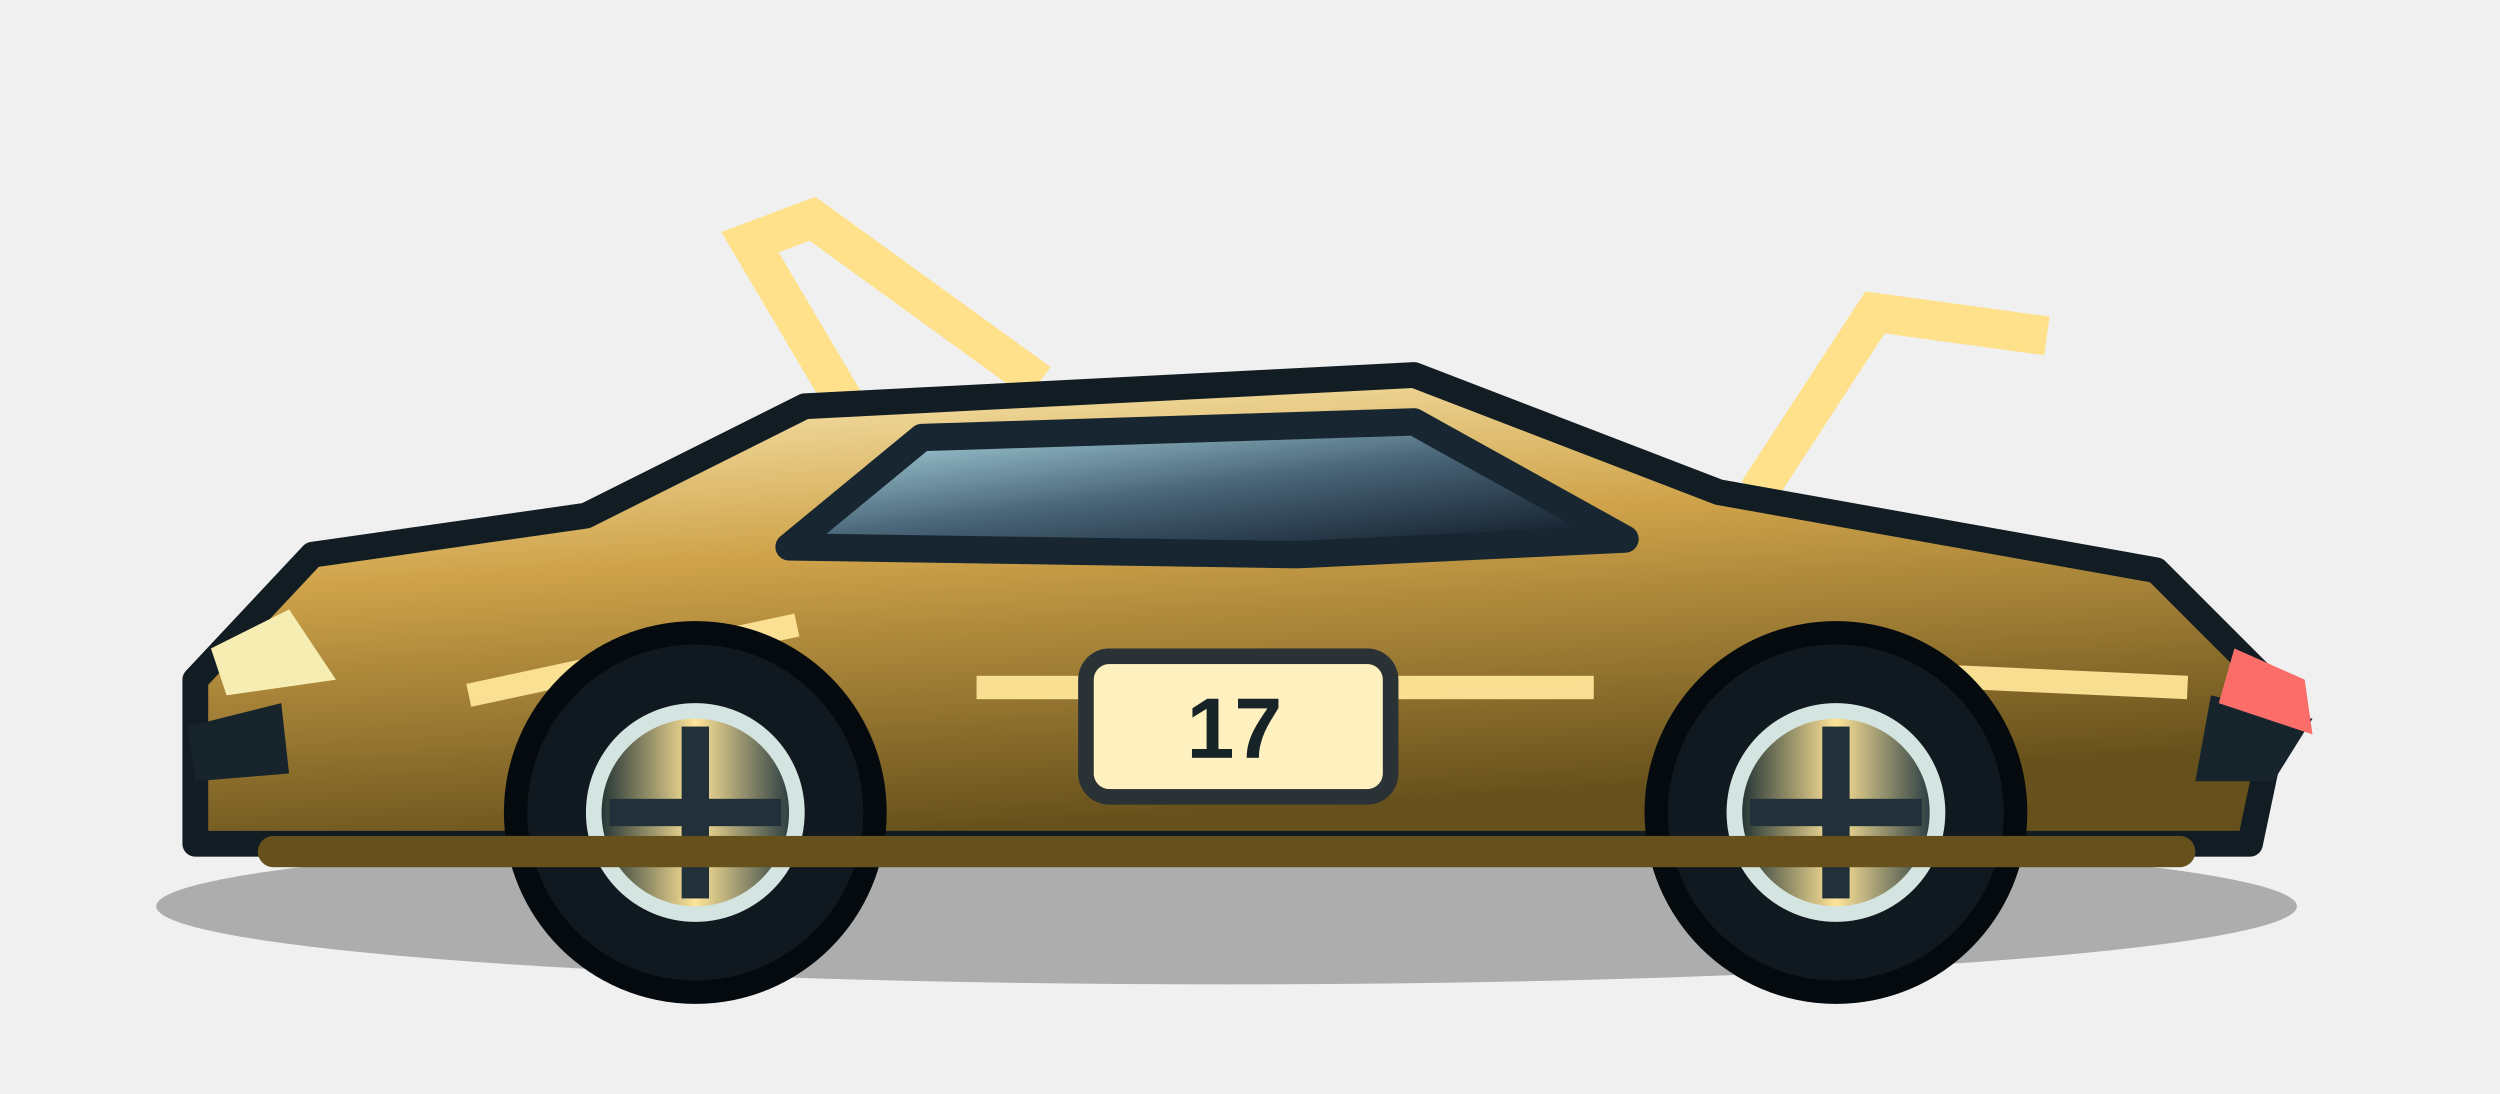
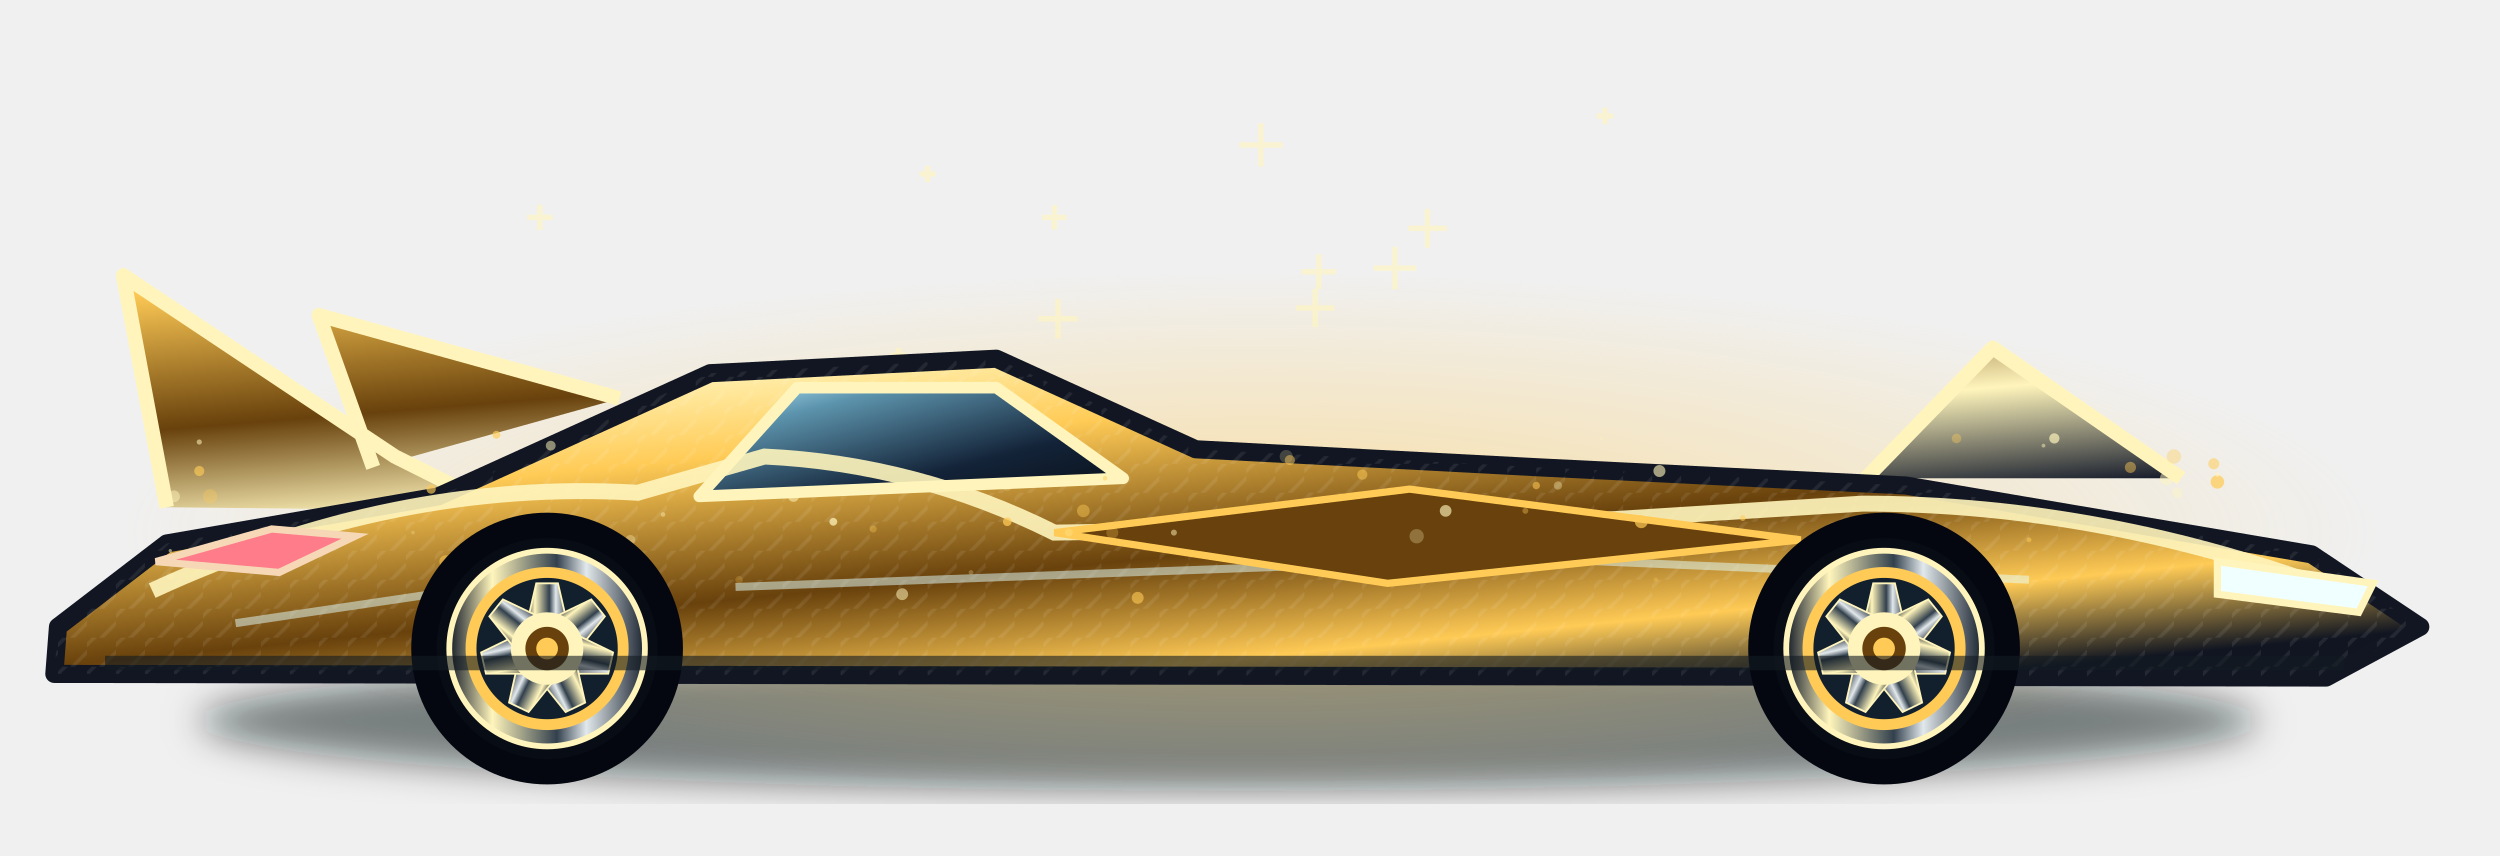
- <svg xmlns="http://www.w3.org/2000/svg" viewBox="0 0 320 140" role="img" aria-label="Алтан хүрд">
+ <svg xmlns="http://www.w3.org/2000/svg" viewBox="0 0 690 236" role="img" aria-label="Алтан хүрд">
  <defs>
-     <linearGradient id="paint" x1="0" y1="0" x2=".28" y2="1">
-       <stop stop-color="#fff1bf" />
-       <stop offset=".43" stop-color="#cfa34a" />
-       <stop offset="1" stop-color="#66501b" />
+     <linearGradient id="body" x1=".15" y1=".1" x2=".8" y2="1">
+       <stop stop-color="#fff5bc" />
+       <stop offset=".22" stop-color="#ffcb56" />
+       <stop offset=".55" stop-color="#68410c" />
+       <stop offset=".8" stop-color="#ffcb56" />
+       <stop offset="1" stop-color="#101521" />
    </linearGradient>
-     <linearGradient id="glass" x1="0" y1="0" x2=".85" y2="1">
-       <stop stop-color="#b9e8ef" />
-       <stop offset=".53" stop-color="#496578" />
-       <stop offset="1" stop-color="#101a27" />
+     <linearGradient id="chrome" x1=".1" y1="0" x2=".8" y2="1">
+       <stop stop-color="#ffcb56" />
+       <stop offset=".4" stop-color="#68410c" />
+       <stop offset=".7" stop-color="#fff5bc" />
+       <stop offset="1" stop-color="#151b2b" />
    </linearGradient>
-     <linearGradient id="rims" x1="0" x2="1">
-       <stop stop-color="#14282e" />
-       <stop offset=".5" stop-color="#ffe598" />
-       <stop offset="1" stop-color="#1d333d" />
+     <linearGradient id="glass" x1="0" y1="0" x2="1" y2="1">
+       <stop stop-color="#b3eaff" />
+       <stop offset=".23" stop-color="#5c93ac" />
+       <stop offset=".67" stop-color="#132338" />
+       <stop offset="1" stop-color="#090f18" />
    </linearGradient>
+     <linearGradient id="metal">
+       <stop stop-color="#131a27" />
+       <stop offset=".22" stop-color="#fff5bc" />
+       <stop offset=".55" stop-color="#32404d" />
+       <stop offset=".7" stop-color="#e2e9ec" />
+       <stop offset="1" stop-color="#1b2531" />
+     </linearGradient>
+     <radialGradient id="glow">
+       <stop stop-color="#ffcb56" stop-opacity="0.5" />
+       <stop offset="1" stop-color="#ffcb56" stop-opacity="0" />
+     </radialGradient>
+     <filter id="blur">
+       <feGaussianBlur stdDeviation="5" />
+     </filter>
+     <pattern id="carbon" patternUnits="userSpaceOnUse" width="8" height="8">
+       <path d="M-2 4L4 -2 M2 10L10 2" stroke="#fff" stroke-opacity=".08" />
+     </pattern>
  </defs>
-   <ellipse cx="157" cy="116" rx="137" ry="10" fill="#000" opacity=".28" />
-   <path d="M109 53 L96 31 L104 28 L133 49 M225 63 L240 40 L262 43" fill="none" stroke="#ffe18b" stroke-width="5" />
-   <path d="M147 76 L158 67 L170 77 L160 87 Z" fill="#fff2c9" />
-   <path d="M25 87 L40 71 L75 66 L103 52 L181 48 L220 63 L276 73 L292 89 L288 108 L25 108 Z" fill="url(#paint)" stroke="#121c23" stroke-width="3.3" stroke-linejoin="round" />
-   <path d="M101 70 L118 56 L181 54 L208 69 L166 71 Z" fill="url(#glass)" stroke="#172630" stroke-width="3.5" stroke-linejoin="round" />
-   <path d="M60 89 L102 80 M125 88 L204 88 M236 86 L280 88" stroke="#ffe598" stroke-width="3" fill="none" opacity=".94" />
-   <path d="M24 93 L36 90 L37 99 L25 100 M283 89 L296 92 L291 100 L281 100" fill="#17242c" />
-   <path d="M27 83 L37 78 L43 87 L29 89" fill="#f6edb2" />
-   <path d="M286 83 L295 87 L296 94 L284 90" fill="#fa6d69" />
-   <circle cx="89" cy="104" r="23" fill="#111920" stroke="#050a0e" stroke-width="3" />
-   <circle cx="235" cy="104" r="23" fill="#111920" stroke="#050a0e" stroke-width="3" />
-   <circle cx="89" cy="104" r="13" fill="url(#rims)" stroke="#d4e4e0" stroke-width="2" />
-   <circle cx="235" cy="104" r="13" fill="url(#rims)" stroke="#d4e4e0" stroke-width="2" />
-   <path d="M89 93 V115 M78 104 H100 M235 93 V115 M224 104 H246" stroke="#223039" stroke-width="3.5" />
-   <rect x="139" y="84" width="39" height="18" rx="3" fill="#fff1bf" stroke="#2a3236" stroke-width="2" />
-   <text x="158" y="97" text-anchor="middle" font-family="Arial,sans-serif" font-weight="900" font-size="11" fill="#162428">17</text>
-   <path d="M35 109 H279" stroke="#66501b" stroke-width="4" stroke-linecap="round" />
+   <ellipse cx="339" cy="199" rx="284" ry="19" fill="#02070a" opacity=".5" filter="url(#blur)" />
+   <ellipse cx="345" cy="147" rx="310" ry="72" fill="url(#glow)" />
+   <path d="M357.722 85h10.556 M363 79.722v10.556" stroke="#fff5bc" stroke-width="1.5" opacity=".6" />
+   <path d="M253.763 48h4.473 M256 45.763v4.473" stroke="#fff5bc" stroke-width="1.5" opacity=".6" />
+   <path d="M428.519 163h6.963 M432 159.519v6.963" stroke="#fff5bc" stroke-width="1.5" opacity=".6" />
+   <path d="M536.632 173h10.736 M542 167.632v10.736" stroke="#fff5bc" stroke-width="1.5" opacity=".6" />
+   <path d="M223.662 130h4.676 M226 127.662v4.676" stroke="#fff5bc" stroke-width="1.5" opacity=".6" />
+   <path d="M145.501 60h6.997 M149 56.501v6.997" stroke="#fff5bc" stroke-width="1.5" opacity=".6" />
+   <path d="M287.6 60h6.8 M291 56.6v6.8" stroke="#fff5bc" stroke-width="1.5" opacity=".6" />
+   <path d="M286.571 88h10.858 M292 82.571v10.858" stroke="#fff5bc" stroke-width="1.5" opacity=".6" />
+   <path d="M379.126 74h11.749 M385 68.126v11.749" stroke="#fff5bc" stroke-width="1.5" opacity=".6" />
+   <path d="M359.173 75h9.653 M364 70.173v9.653" stroke="#fff5bc" stroke-width="1.5" opacity=".6" />
+   <path d="M388.665 63h10.67 M394 57.665v10.67" stroke="#fff5bc" stroke-width="1.5" opacity=".6" />
+   <path d="M440.71 32h4.579 M443 29.71v4.579" stroke="#fff5bc" stroke-width="1.5" opacity=".6" />
+   <path d="M342.024 40h11.952 M348 34.024v11.952" stroke="#fff5bc" stroke-width="1.5" opacity=".6" />
+   <path d="M245.999 98h4.003 M248 95.999v4.003" stroke="#fff5bc" stroke-width="1.5" opacity=".6" />
+   <path d="M145.493 163h9.015 M150 158.493v9.015" stroke="#fff5bc" stroke-width="1.5" opacity=".6" />
+   <path d="M61.704 98h4.593 M64 95.704v4.593" stroke="#fff5bc" stroke-width="1.5" opacity=".6" />
+   <path d="M46 140 L34 76 L109 126 L139 141 M103 129 L88 87 L171 110 M515 132 L550 96 L602 132" fill="url(#chrome)" stroke="#fff5bc" stroke-width="4" stroke-linejoin="round" />
+   <path d="" fill="none" stroke="#ffcb56" stroke-width="5" />
+   <path d="M16 173 L46 150 L121 137 L196 103 L275 99 L330 124 L425 129 L526 134 L638 153 L668 173 L642 187 L15 186 Z" fill="url(#body)" stroke="#111622" stroke-width="5" stroke-linejoin="round" />
+   <path d="M16 173 L46 150 L121 137 L196 103 L275 99 L330 124 L425 129 L526 134 L638 153 L668 173 L642 187 L15 186 Z" fill="url(#carbon)" />
+   <path d="M193 137 L220 107 L275 107 L310 132 Z" fill="url(#glass)" stroke="#fff5bc" stroke-width="3.2" stroke-linejoin="round" />
+   <path d="M42 163 Q109 132 176 136 L211 126 Q253 128 291 147 L418 145 L514 139 Q581 139 647 164" fill="none" stroke="#fff5bc" stroke-width="4.4" opacity=".9" />
+   <path d="M65 172 L146 160 M203 162 L419 154 L560 160" fill="none" stroke="#e4ffff" stroke-width="2.2" opacity=".5" />
+   <path d="M291 147 L389 135 L497 149 L383 161 Z" fill="#68410c" stroke="#ffcb56" stroke-width="2" />
+   <path d="M43 155 L75 146 L98 148 L77 158 Z" fill="#ff7c8a" stroke="#f6d8b7" stroke-width="2" />
+   <path d="M612 155 L655 161 L651 169 L612 164 Z" fill="#f0ffff" stroke="#fff5bc" stroke-width="2" />
+   <circle cx="305" cy="132" r="0.65" fill="#ffcb56" opacity="0.49" />
+   <circle cx="567" cy="121" r="1.41" fill="#fff5bc" opacity="0.68" />
+   <circle cx="241" cy="146" r="0.97" fill="#ffcb56" opacity="0.33" />
+   <circle cx="249" cy="164" r="1.64" fill="#fff5bc" opacity="0.53" />
+   <circle cx="481" cy="143" r="0.79" fill="#ffcb56" opacity="0.58" />
+   <circle cx="268" cy="158" r="0.66" fill="#fff5bc" opacity="0.26" />
+   <circle cx="540" cy="121" r="1.32" fill="#ffcb56" opacity="0.37" />
+   <circle cx="355" cy="126" r="1.81" fill="#fff5bc" opacity="0.21" />
+   <circle cx="160" cy="150" r="0.45" fill="#ffcb56" opacity="0.39" />
+   <circle cx="601" cy="136" r="1.43" fill="#fff5bc" opacity="0.38" />
+   <circle cx="612" cy="133" r="1.87" fill="#ffcb56" opacity="0.72" />
+   <circle cx="391" cy="148" r="1.98" fill="#fff5bc" opacity="0.27" />
+   <circle cx="600" cy="126" r="1.98" fill="#ffcb56" opacity="0.37" />
+   <circle cx="174" cy="149" r="1.35" fill="#fff5bc" opacity="0.33" />
+   <circle cx="356" cy="127" r="1.40" fill="#ffcb56" opacity="0.48" />
+   <circle cx="564" cy="123" r="0.53" fill="#fff5bc" opacity="0.48" />
+   <circle cx="119" cy="135" r="1.28" fill="#ffcb56" opacity="0.65" />
+   <circle cx="612" cy="131" r="0.60" fill="#fff5bc" opacity="0.59" />
+   <circle cx="424" cy="134" r="1.03" fill="#ffcb56" opacity="0.55" />
+   <circle cx="598" cy="132" r="1.85" fill="#fff5bc" opacity="0.50" />
+   <circle cx="58" cy="137" r="1.98" fill="#ffcb56" opacity="0.31" />
+   <circle cx="219" cy="137" r="1.51" fill="#fff5bc" opacity="0.53" />
+   <circle cx="457" cy="160" r="0.60" fill="#ffcb56" opacity="0.28" />
+   <circle cx="430" cy="134" r="1.14" fill="#fff5bc" opacity="0.35" />
+   <circle cx="453" cy="144" r="1.78" fill="#ffcb56" opacity="0.70" />
+   <circle cx="399" cy="141" r="1.62" fill="#fff5bc" opacity="0.63" />
+   <circle cx="421" cy="141" r="0.82" fill="#ffcb56" opacity="0.37" />
+   <circle cx="324" cy="147" r="0.83" fill="#fff5bc" opacity="0.50" />
+   <circle cx="55" cy="130" r="1.39" fill="#ffcb56" opacity="0.64" />
+   <circle cx="114" cy="147" r="0.49" fill="#fff5bc" opacity="0.25" />
+   <circle cx="307" cy="147" r="1.67" fill="#ffcb56" opacity="0.26" />
+   <circle cx="152" cy="123" r="1.36" fill="#fff5bc" opacity="0.53" />
+   <circle cx="149" cy="160" r="1.27" fill="#ffcb56" opacity="0.21" />
+   <circle cx="458" cy="130" r="1.66" fill="#fff5bc" opacity="0.61" />
+   <circle cx="299" cy="141" r="1.75" fill="#ffcb56" opacity="0.43" />
+   <circle cx="278" cy="134" r="1.43" fill="#fff5bc" opacity="0.26" />
+   <circle cx="204" cy="160" r="1.05" fill="#ffcb56" opacity="0.20" />
+   <circle cx="183" cy="142" r="0.64" fill="#fff5bc" opacity="0.42" />
+   <circle cx="150" cy="162" r="0.97" fill="#ffcb56" opacity="0.22" />
+   <circle cx="498" cy="153" r="1.26" fill="#fff5bc" opacity="0.33" />
+   <circle cx="588" cy="129" r="1.54" fill="#ffcb56" opacity="0.46" />
+   <circle cx="295" cy="147" r="1.08" fill="#fff5bc" opacity="0.21" />
+   <circle cx="314" cy="165" r="1.65" fill="#ffcb56" opacity="0.60" />
+   <circle cx="55" cy="122" r="0.72" fill="#fff5bc" opacity="0.55" />
+   <circle cx="123" cy="155" r="1.75" fill="#ffcb56" opacity="0.50" />
+   <circle cx="230" cy="144" r="1.08" fill="#fff5bc" opacity="0.72" />
+   <circle cx="278" cy="144" r="1.19" fill="#ffcb56" opacity="0.74" />
+   <circle cx="47" cy="159" r="1.02" fill="#fff5bc" opacity="0.22" />
+   <circle cx="611" cy="128" r="1.53" fill="#ffcb56" opacity="0.54" />
+   <circle cx="442" cy="121" r="0.44" fill="#fff5bc" opacity="0.28" />
+   <circle cx="137" cy="120" r="1.09" fill="#ffcb56" opacity="0.67" />
+   <circle cx="548" cy="159" r="0.75" fill="#fff5bc" opacity="0.21" />
+   <circle cx="376" cy="131" r="1.40" fill="#ffcb56" opacity="0.50" />
+   <circle cx="47" cy="152" r="0.47" fill="#fff5bc" opacity="0.54" />
+   <circle cx="560" cy="149" r="0.68" fill="#ffcb56" opacity="0.52" />
+   <circle cx="48" cy="137" r="1.65" fill="#fff5bc" opacity="0.48" />
+   <g transform="translate(151,179)">
+     <circle r="34" fill="#080c14" stroke="#040710" stroke-width="7" />
+     <circle r="27" fill="url(#metal)" stroke="#fff5bc" stroke-width="1.6" />
+     <circle r="21" fill="#12202e" stroke="#ffcb56" stroke-width="3" />
+     <path d="M-3 -18 L3 -18 L6 -5 L4 1 L-4 1 L-6 -5 Z" transform="rotate(0)" fill="url(#metal)" stroke="#fff5bc" stroke-width=".5" />
+     <path d="M-3 -18 L3 -18 L6 -5 L4 1 L-4 1 L-6 -5 Z" transform="rotate(51.42857)" fill="url(#metal)" stroke="#fff5bc" stroke-width=".5" />
+     <path d="M-3 -18 L3 -18 L6 -5 L4 1 L-4 1 L-6 -5 Z" transform="rotate(102.8571)" fill="url(#metal)" stroke="#fff5bc" stroke-width=".5" />
+     <path d="M-3 -18 L3 -18 L6 -5 L4 1 L-4 1 L-6 -5 Z" transform="rotate(154.2857)" fill="url(#metal)" stroke="#fff5bc" stroke-width=".5" />
+     <path d="M-3 -18 L3 -18 L6 -5 L4 1 L-4 1 L-6 -5 Z" transform="rotate(205.7143)" fill="url(#metal)" stroke="#fff5bc" stroke-width=".5" />
+     <path d="M-3 -18 L3 -18 L6 -5 L4 1 L-4 1 L-6 -5 Z" transform="rotate(257.1429)" fill="url(#metal)" stroke="#fff5bc" stroke-width=".5" />
+     <path d="M-3 -18 L3 -18 L6 -5 L4 1 L-4 1 L-6 -5 Z" transform="rotate(308.5714)" fill="url(#metal)" stroke="#fff5bc" stroke-width=".5" />
+     <circle r="8" fill="#68410c" stroke="#fff5bc" stroke-width="4" />
+     <circle r="3" fill="#ffcb56" />
+   </g>
+   <g transform="translate(520,179)">
+     <circle r="34" fill="#080c14" stroke="#040710" stroke-width="7" />
+     <circle r="27" fill="url(#metal)" stroke="#fff5bc" stroke-width="1.6" />
+     <circle r="21" fill="#12202e" stroke="#ffcb56" stroke-width="3" />
+     <path d="M-3 -18 L3 -18 L6 -5 L4 1 L-4 1 L-6 -5 Z" transform="rotate(0)" fill="url(#metal)" stroke="#fff5bc" stroke-width=".5" />
+     <path d="M-3 -18 L3 -18 L6 -5 L4 1 L-4 1 L-6 -5 Z" transform="rotate(51.42857)" fill="url(#metal)" stroke="#fff5bc" stroke-width=".5" />
+     <path d="M-3 -18 L3 -18 L6 -5 L4 1 L-4 1 L-6 -5 Z" transform="rotate(102.8571)" fill="url(#metal)" stroke="#fff5bc" stroke-width=".5" />
+     <path d="M-3 -18 L3 -18 L6 -5 L4 1 L-4 1 L-6 -5 Z" transform="rotate(154.2857)" fill="url(#metal)" stroke="#fff5bc" stroke-width=".5" />
+     <path d="M-3 -18 L3 -18 L6 -5 L4 1 L-4 1 L-6 -5 Z" transform="rotate(205.7143)" fill="url(#metal)" stroke="#fff5bc" stroke-width=".5" />
+     <path d="M-3 -18 L3 -18 L6 -5 L4 1 L-4 1 L-6 -5 Z" transform="rotate(257.1429)" fill="url(#metal)" stroke="#fff5bc" stroke-width=".5" />
+     <path d="M-3 -18 L3 -18 L6 -5 L4 1 L-4 1 L-6 -5 Z" transform="rotate(308.5714)" fill="url(#metal)" stroke="#fff5bc" stroke-width=".5" />
+     <circle r="8" fill="#68410c" stroke="#fff5bc" stroke-width="4" />
+     <circle r="3" fill="#ffcb56" />
+   </g>
+   <path d="M29 183H647" stroke="#121a22" stroke-width="4" opacity=".6" />
</svg>
